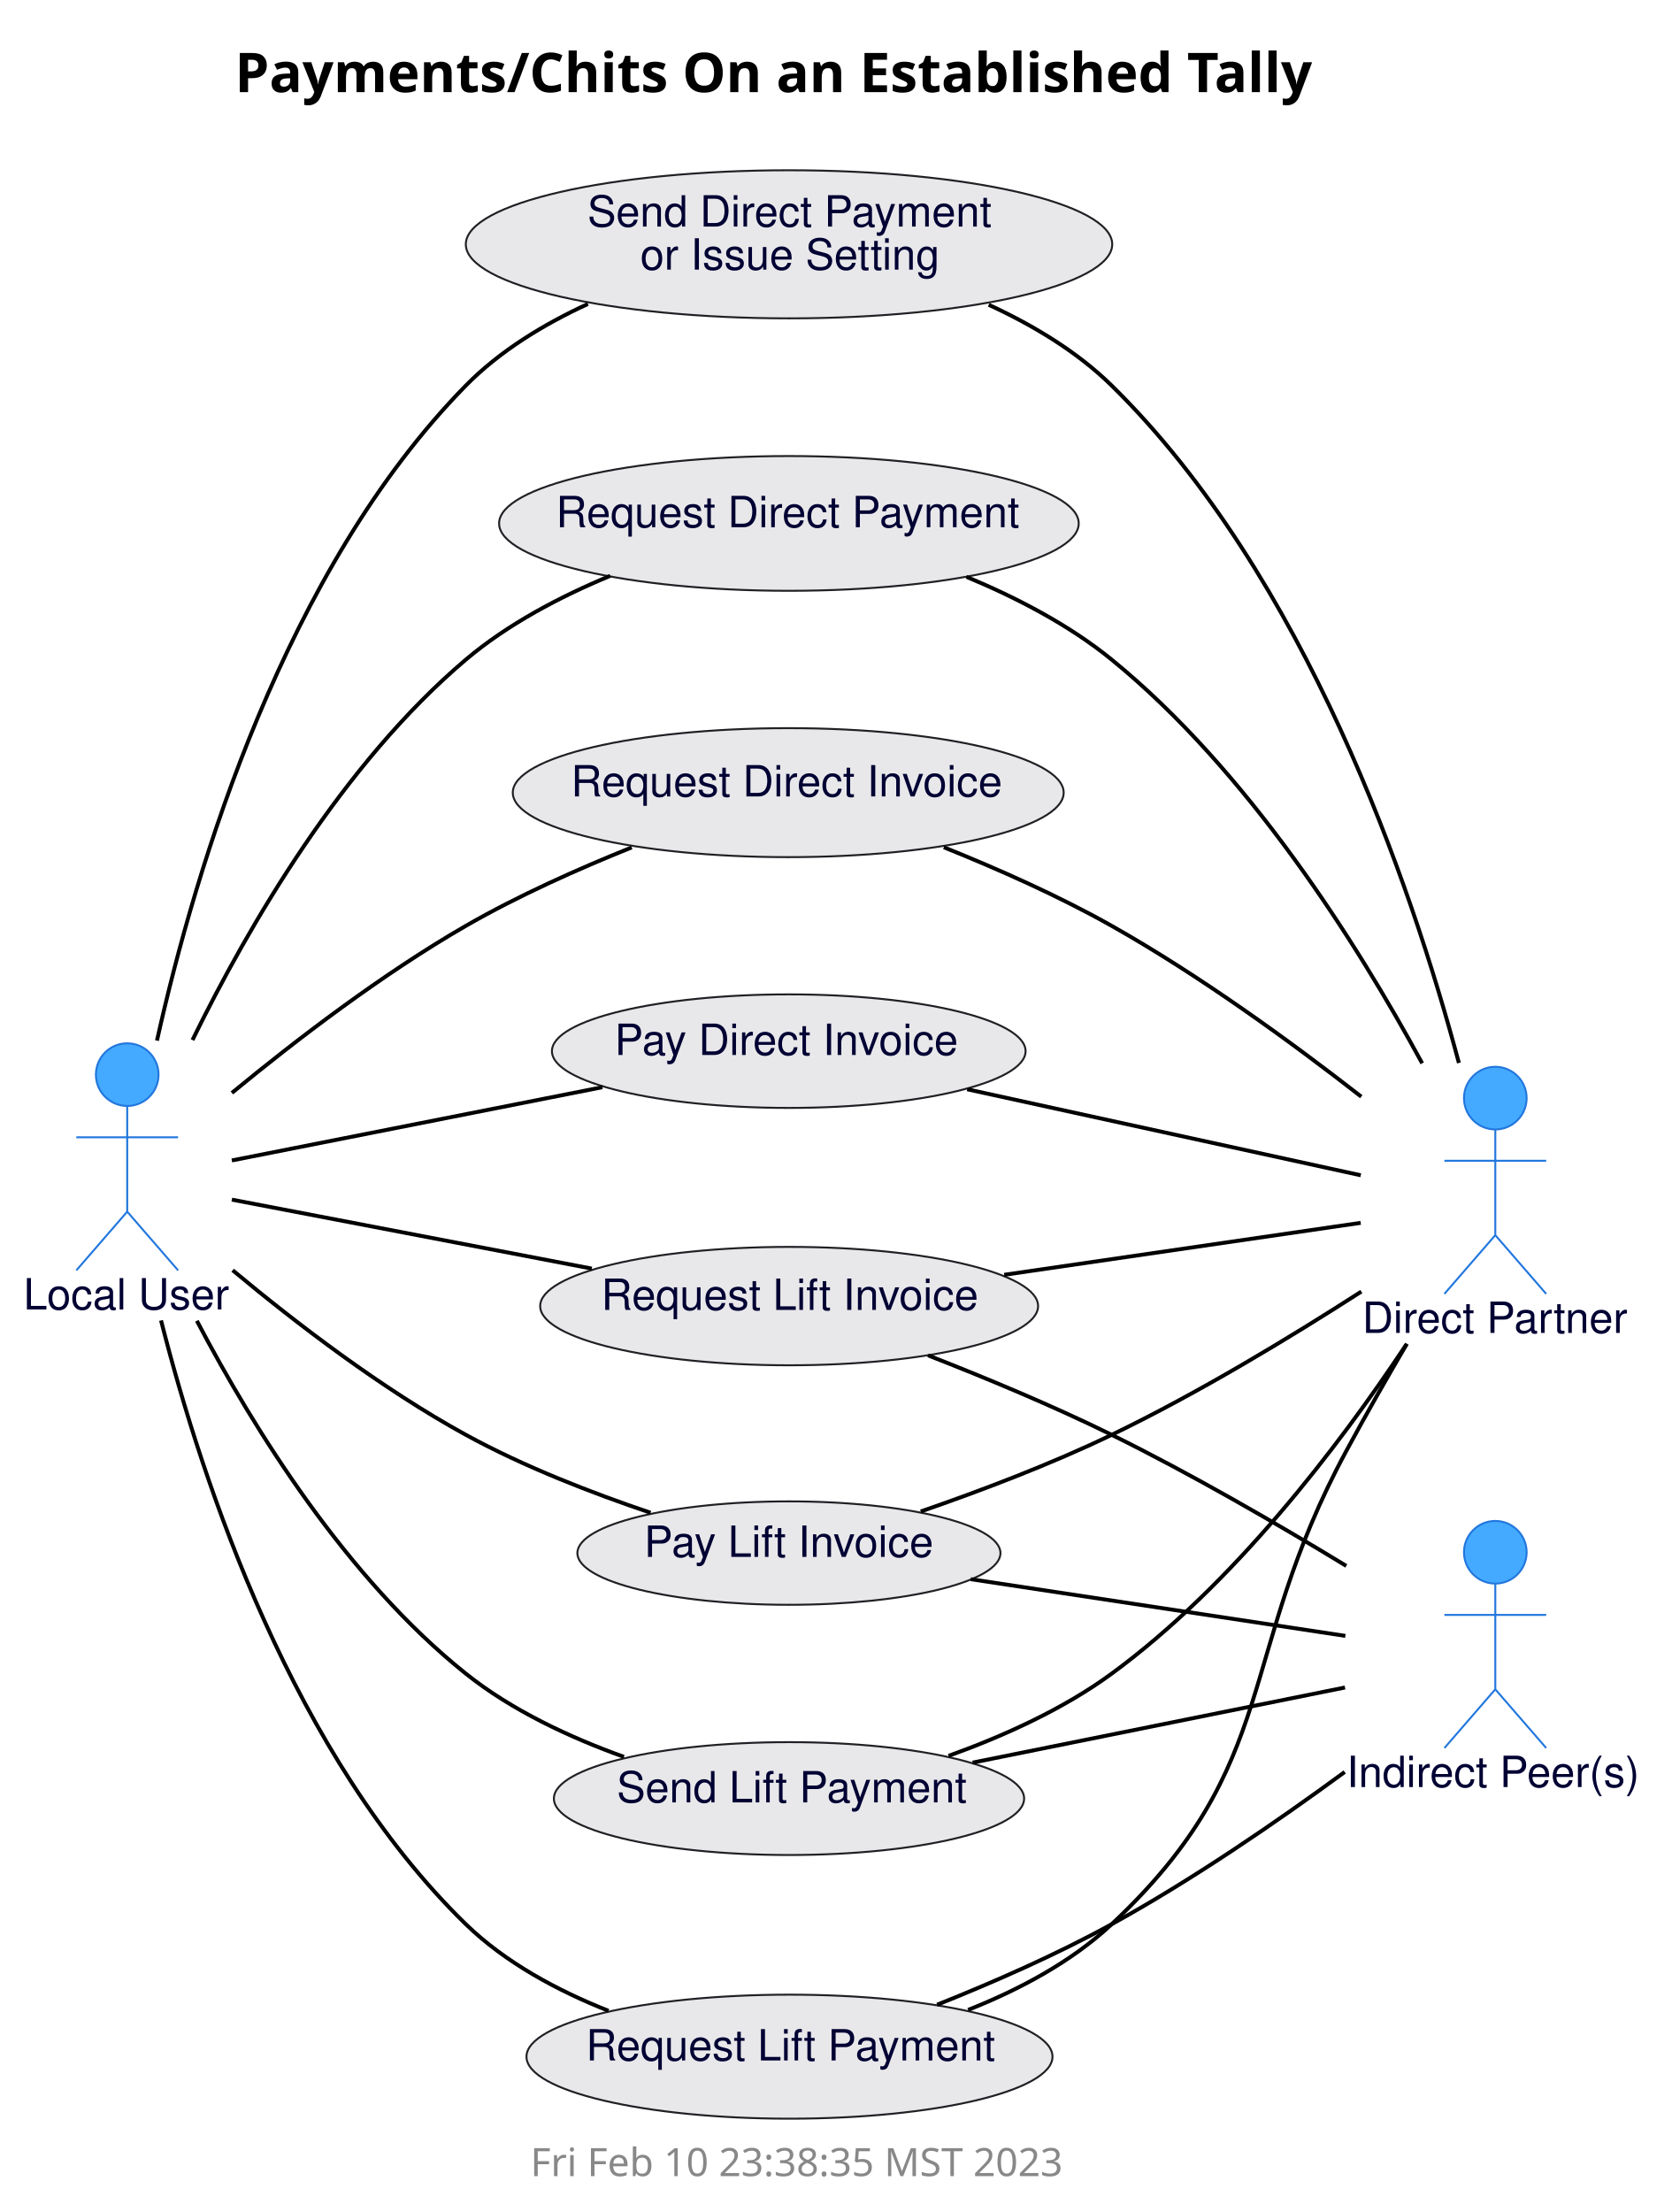
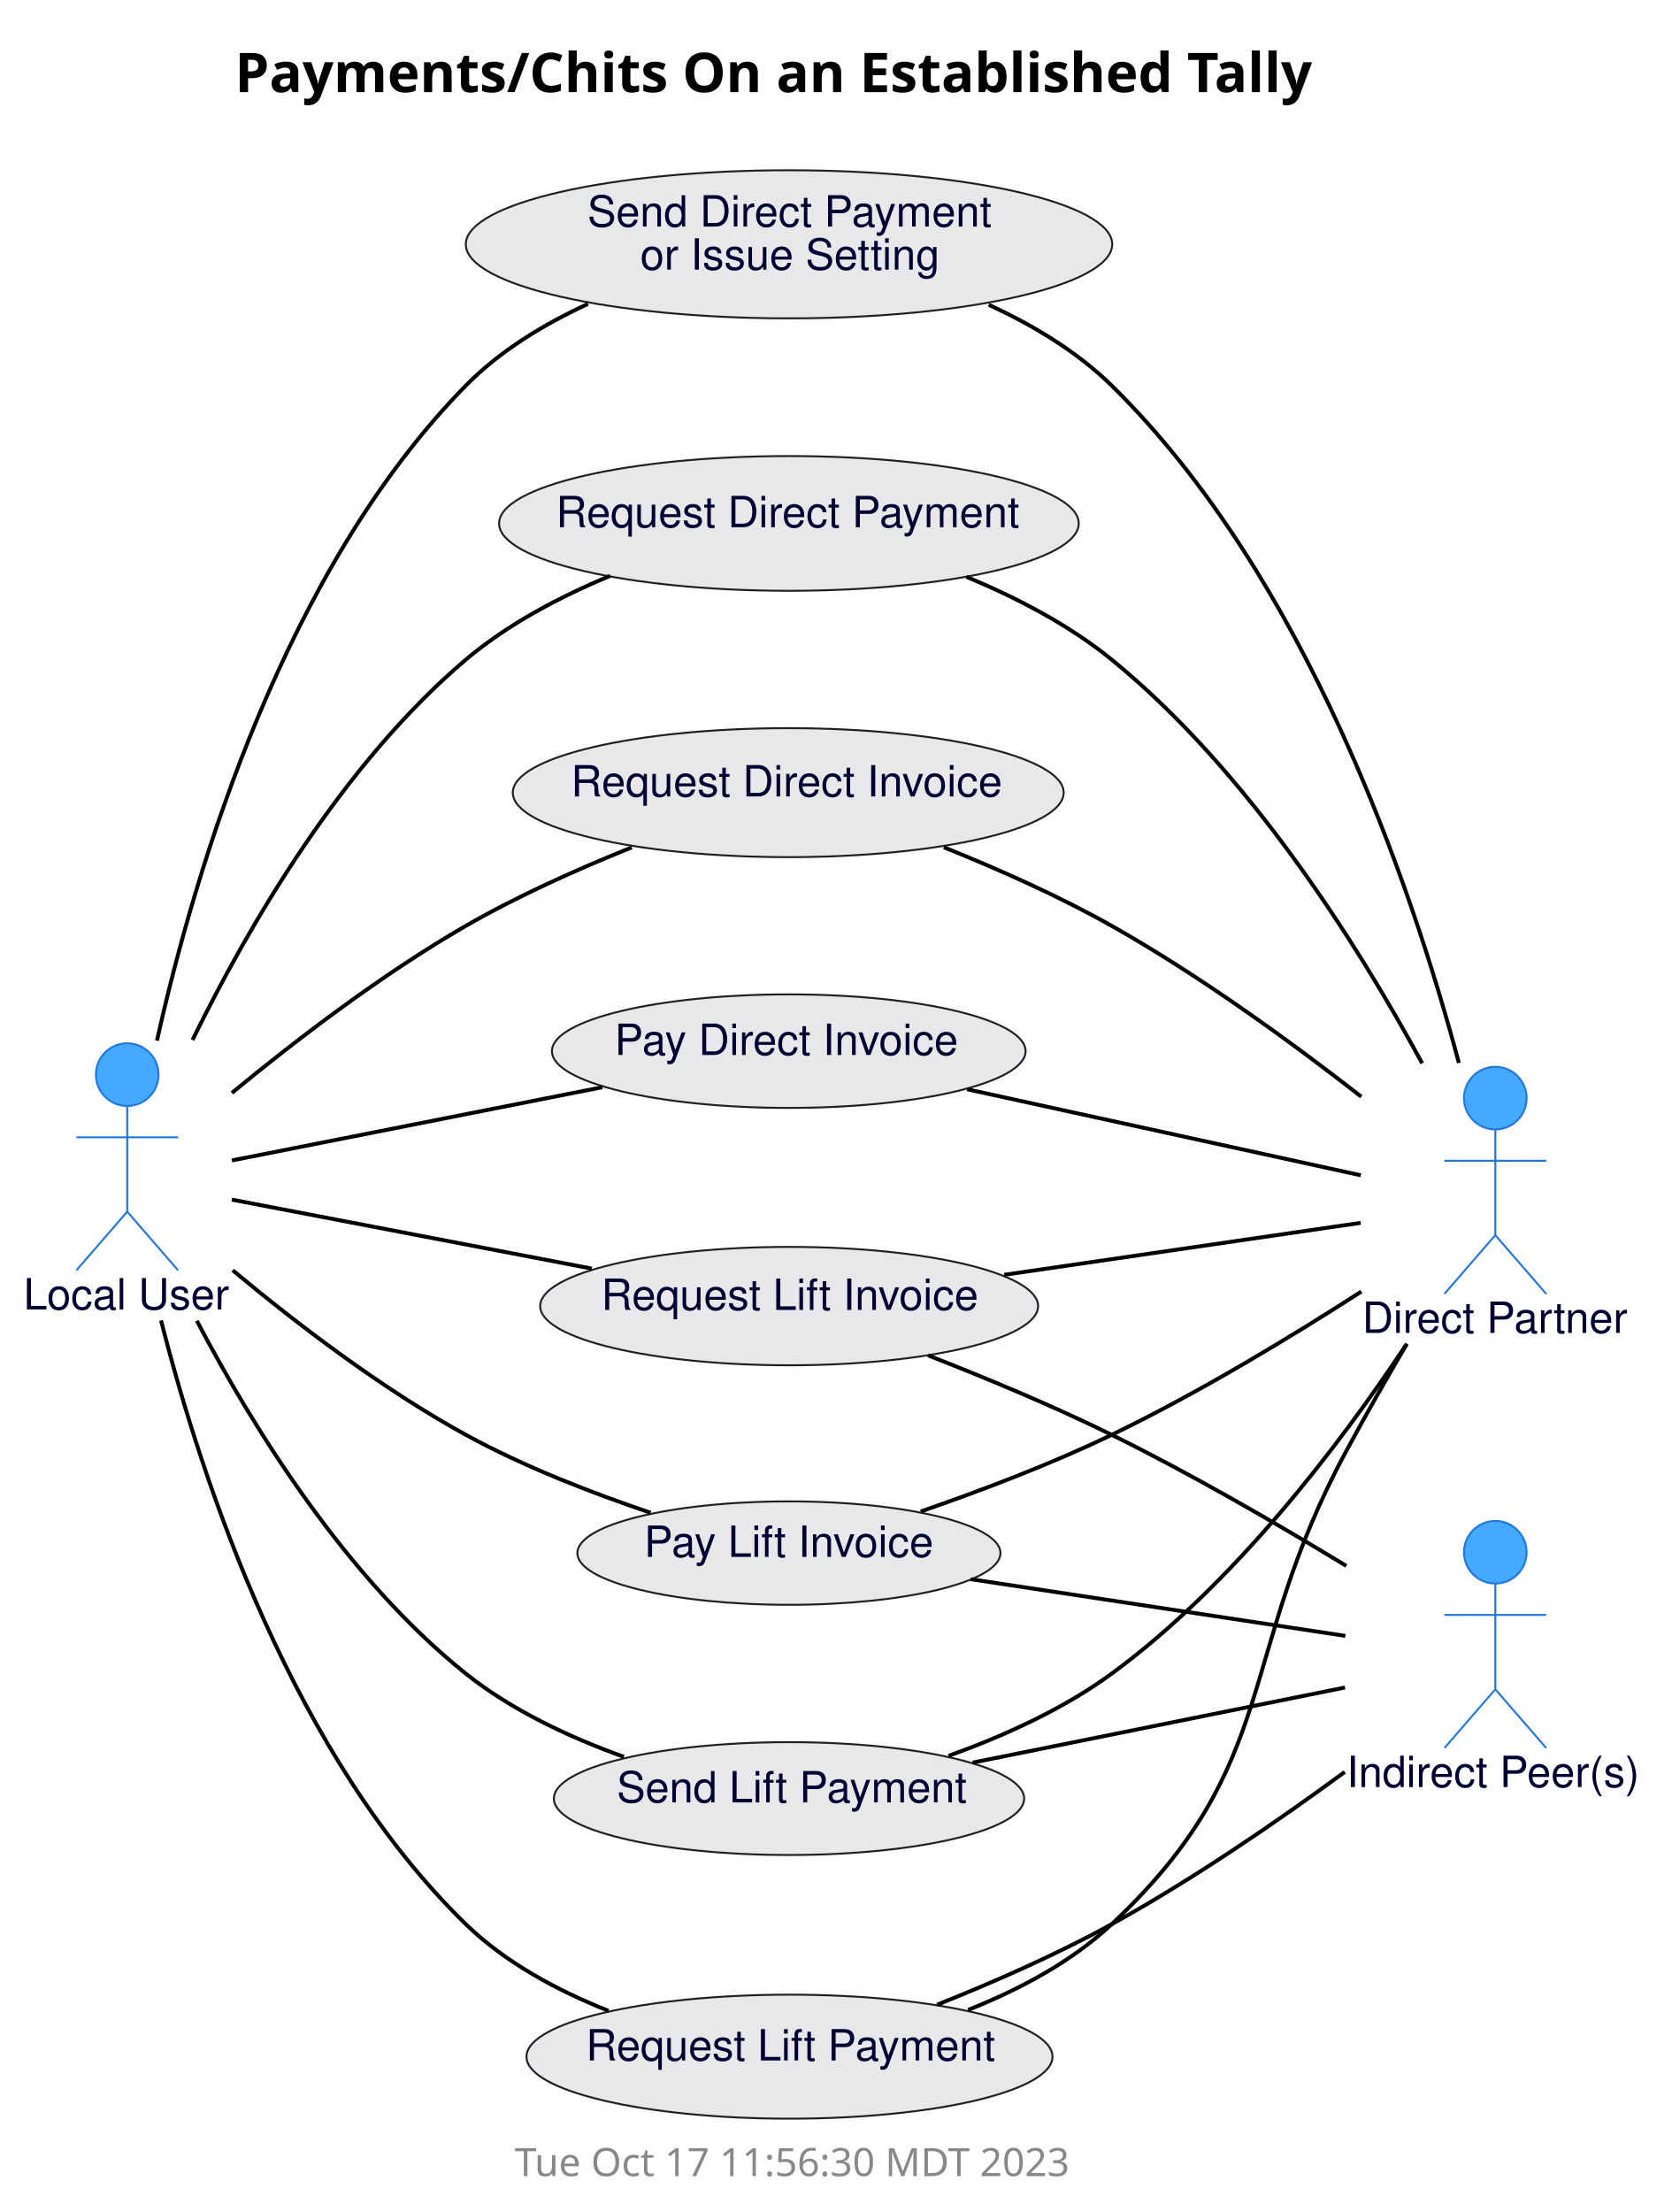
<svg xmlns="http://www.w3.org/2000/svg" contentStyleType="text/css" height="565px" preserveAspectRatio="none" style="width:427px;height:565px;background:#FFFFFF;" version="1.1" viewBox="0 0 427 565" width="427px" zoomAndPan="magnify">
  <defs />
  <g>
    <text fill="#000000" font-family="sans-serif" font-size="14" font-weight="bold" lengthAdjust="spacing" textLength="293" x="60" y="23.535">Payments/Chits On an Established Tally</text>
    <g id="elem_user">
      <ellipse cx="32.5" cy="274.488" fill="#44AAFF" rx="8" ry="8" style="stroke:#2277DD;stroke-width:0.5;" />
      <path d="M32.5,282.488 L32.5,309.488 M19.5,290.488 L45.5,290.488 M32.5,309.488 L19.5,324.488 M32.5,309.488 L45.5,324.488 " fill="none" style="stroke:#2277DD;stroke-width:0.5;" />
      <text fill="#000033" font-family="Helvetica" font-size="11" lengthAdjust="spacing" textLength="53" x="6" y="334.459">Local User</text>
    </g>
    <g id="elem_partner">
      <ellipse cx="382" cy="280.488" fill="#44AAFF" rx="8" ry="8" style="stroke:#2277DD;stroke-width:0.5;" />
      <path d="M382,288.488 L382,315.488 M369,296.488 L395,296.488 M382,315.488 L369,330.488 M382,315.488 L395,330.488 " fill="none" style="stroke:#2277DD;stroke-width:0.5;" />
      <text fill="#000033" font-family="Helvetica" font-size="11" lengthAdjust="spacing" textLength="68" x="348" y="340.459">Direct Partner</text>
    </g>
    <g id="elem_peer">
      <ellipse cx="382" cy="396.488" fill="#44AAFF" rx="8" ry="8" style="stroke:#2277DD;stroke-width:0.5;" />
      <path d="M382,404.488 L382,431.488 M369,412.488 L395,412.488 M382,431.488 L369,446.488 M382,431.488 L395,446.488 " fill="none" style="stroke:#2277DD;stroke-width:0.5;" />
      <text fill="#000033" font-family="Helvetica" font-size="11" lengthAdjust="spacing" textLength="76" x="344" y="456.459">Indirect Peer(s)</text>
    </g>
    <g id="elem_sendDirPmt">
      <ellipse cx="201.569" cy="62.402" fill="#E8E8EA" rx="82.569" ry="18.914" style="stroke:#202024;stroke-width:0.5;" />
      <text fill="#000033" font-family="Helvetica" font-size="11" lengthAdjust="spacing" textLength="103" x="150.069" y="57.872">Send Direct Payment</text>
      <text fill="#000033" font-family="Helvetica" font-size="11" lengthAdjust="spacing" textLength="76" x="163.569" y="68.872">or Issue Setting</text>
    </g>
    <g id="elem_reqDirPay">
      <ellipse cx="201.539" cy="133.696" fill="#E8E8EA" rx="74.039" ry="17.208" style="stroke:#202024;stroke-width:0.5;" />
      <text fill="#000033" font-family="Helvetica" font-size="11" lengthAdjust="spacing" textLength="119" x="142.039" y="134.666">Request Direct Payment</text>
    </g>
    <g id="elem_reqDirInv">
      <ellipse cx="201.368" cy="202.462" fill="#E8E8EA" rx="70.368" ry="16.474" style="stroke:#202024;stroke-width:0.5;" />
      <text fill="#000033" font-family="Helvetica" font-size="11" lengthAdjust="spacing" textLength="111" x="145.868" y="203.432">Request Direct Invoice</text>
    </g>
    <g id="elem_payDir">
      <ellipse cx="201.502" cy="268.489" fill="#E8E8EA" rx="60.502" ry="14.5" style="stroke:#202024;stroke-width:0.5;" />
      <text fill="#000033" font-family="Helvetica" font-size="11" lengthAdjust="spacing" textLength="89" x="157.002" y="269.459">Pay Direct Invoice</text>
    </g>
    <g id="elem_sendPmt">
      <ellipse cx="201.564" cy="459.401" fill="#E8E8EA" rx="60.064" ry="14.413" style="stroke:#202024;stroke-width:0.5;" />
      <text fill="#000033" font-family="Helvetica" font-size="11" lengthAdjust="spacing" textLength="88" x="157.564" y="460.371">Send Lift Payment</text>
    </g>
    <g id="elem_reqPmt">
      <ellipse cx="201.689" cy="525.326" fill="#E8E8EA" rx="67.189" ry="15.838" style="stroke:#202024;stroke-width:0.5;" />
      <text fill="#000033" font-family="Helvetica" font-size="11" lengthAdjust="spacing" textLength="104" x="149.689" y="526.296">Request Lift Payment</text>
    </g>
    <g id="elem_reqInv">
      <ellipse cx="201.599" cy="333.608" fill="#E8E8EA" rx="63.599" ry="15.12" style="stroke:#202024;stroke-width:0.5;" />
      <text fill="#000033" font-family="Helvetica" font-size="11" lengthAdjust="spacing" textLength="96" x="153.599" y="334.578">Request Lift Invoice</text>
    </g>
    <g id="elem_payInv">
      <ellipse cx="201.542" cy="396.697" fill="#E8E8EA" rx="54.042" ry="13.208" style="stroke:#202024;stroke-width:0.5;" />
      <text fill="#000033" font-family="Helvetica" font-size="11" lengthAdjust="spacing" textLength="74" x="164.542" y="397.667">Pay Lift Invoice</text>
    </g>
    <g id="link_user_sendDirPmt">
      <path d="M40.1,265.798 C50.01,221.348 72.76,145.538 119,98.488 C127.67,89.658 138.89,82.838 150.2,77.628 " fill="none" id="user-sendDirPmt" style="stroke:#000000;stroke-width:1.0;" />
    </g>
    <g id="link_sendDirPmt_partner">
      <path d="M252.58,77.848 C263.9,83.058 275.17,89.818 284,98.488 C333.53,147.108 360.48,225.818 372.7,271.508 " fill="none" id="sendDirPmt-partner" style="stroke:#000000;stroke-width:1.0;" />
    </g>
    <g id="link_user_reqDirPay">
      <path d="M49.17,265.648 C63.62,236.178 87.58,195.098 119,168.488 C129.69,159.438 143.08,152.398 155.9,147.078 " fill="none" id="user-reqDirPay" style="stroke:#000000;stroke-width:1.0;" />
    </g>
    <g id="link_reqDirPay_partner">
      <path d="M246.89,147.338 C259.7,152.658 273.14,159.638 284,168.488 C318.79,196.828 346.56,240.728 363.32,271.598 " fill="none" id="reqDirPay-partner" style="stroke:#000000;stroke-width:1.0;" />
    </g>
    <g id="link_user_reqDirInv">
      <path d="M59.24,279.158 C75.61,265.668 97.67,248.778 119,236.488 C132.28,228.838 147.63,221.978 161.39,216.448 " fill="none" id="user-reqDirInv" style="stroke:#000000;stroke-width:1.0;" />
    </g>
    <g id="link_reqDirInv_partner">
      <path d="M241.12,216.418 C254.98,221.988 270.51,228.878 284,236.488 C306.36,249.098 329.62,265.978 347.76,280.118 " fill="none" id="reqDirInv-partner" style="stroke:#000000;stroke-width:1.0;" />
    </g>
    <g id="link_user_payDir">
      <path d="M59.23,296.408 C84.39,291.428 123.28,283.748 153.89,277.698 " fill="none" id="user-payDir" style="stroke:#000000;stroke-width:1.0;" />
    </g>
    <g id="link_payDir_partner">
      <path d="M247.08,278.228 C278.27,285.038 319.26,293.998 347.63,300.198 " fill="none" id="payDir-partner" style="stroke:#000000;stroke-width:1.0;" />
    </g>
    <g id="link_user_sendPmt">
      <path d="M50.29,337.368 C64.96,365.278 88.65,403.228 119,427.488 C130.75,436.888 145.61,443.798 159.4,448.748 " fill="none" id="user-sendPmt" style="stroke:#000000;stroke-width:1.0;" />
    </g>
    <g id="link_sendPmt_partner">
      <path d="M242.33,448.488 C256.32,443.458 271.62,436.568 284,427.488 C315,404.758 341.73,369.808 359.23,343.478 " fill="none" id="sendPmt-partner" style="stroke:#000000;stroke-width:1.0;" />
    </g>
    <g id="link_sendPmt_peer">
      <path d="M248.47,450.218 C278.01,444.258 315.9,436.618 343.6,431.028 " fill="none" id="sendPmt-peer" style="stroke:#000000;stroke-width:1.0;" />
    </g>
    <g id="link_user_reqPmt">
      <path d="M41.14,337.268 C51.82,379.308 75.05,448.738 119,491.488 C129.11,501.318 142.48,508.478 155.46,513.618 " fill="none" id="user-reqPmt" style="stroke:#000000;stroke-width:1.0;" />
    </g>
    <g id="link_reqPmt_partner">
      <path d="M247.32,513.378 C260.29,508.238 273.71,501.128 284,491.488 C327.8,450.448 315.45,423.288 344,370.488 C348.83,361.558 354.25,352.058 359.43,343.218 " fill="none" id="reqPmt-partner" style="stroke:#000000;stroke-width:1.0;" />
    </g>
    <g id="link_reqPmt_peer">
      <path d="M239.4,512.058 C253.65,506.368 269.9,499.248 284,491.488 C304.54,480.178 326.02,465.458 343.53,452.608 " fill="none" id="reqPmt-peer" style="stroke:#000000;stroke-width:1.0;" />
    </g>
    <g id="link_user_reqInv">
      <path d="M59.23,306.418 C83.66,311.098 121.03,318.258 151.19,324.038 " fill="none" id="user-reqInv" style="stroke:#000000;stroke-width:1.0;" />
    </g>
    <g id="link_reqInv_partner">
      <path d="M256.54,325.618 C286.2,321.298 322.03,316.078 347.61,312.348 " fill="none" id="reqInv-partner" style="stroke:#000000;stroke-width:1.0;" />
    </g>
    <g id="link_reqInv_peer">
      <path d="M237.09,346.198 C251.77,351.928 268.94,359.068 284,366.488 C304.32,376.508 326.14,389.148 343.93,399.978 " fill="none" id="reqInv-peer" style="stroke:#000000;stroke-width:1.0;" />
    </g>
    <g id="link_user_payInv">
      <path d="M59.43,324.448 C75.69,337.998 97.58,354.748 119,366.488 C133.81,374.608 151.26,381.358 166.21,386.398 " fill="none" id="user-payInv" style="stroke:#000000;stroke-width:1.0;" />
    </g>
    <g id="link_payInv_partner">
      <path d="M235.22,386.068 C250.35,380.838 268.38,374.028 284,366.488 C306.01,355.868 329.46,341.688 347.78,329.898 " fill="none" id="payInv-partner" style="stroke:#000000;stroke-width:1.0;" />
    </g>
    <g id="link_payInv_peer">
      <path d="M248,403.368 C277.65,407.858 315.85,413.638 343.7,417.848 " fill="none" id="payInv-peer" style="stroke:#000000;stroke-width:1.0;" />
    </g>
-     <text fill="#888888" font-family="sans-serif" font-size="10" lengthAdjust="spacing" textLength="142" x="135.5" y="555.832">Fri Feb 10 23:38:35 MST 2023</text>
+     <text fill="#888888" font-family="sans-serif" font-size="10" lengthAdjust="spacing" textLength="150" x="131.5" y="555.832">Tue Oct 17 11:56:30 MDT 2023</text>
  </g>
</svg>
